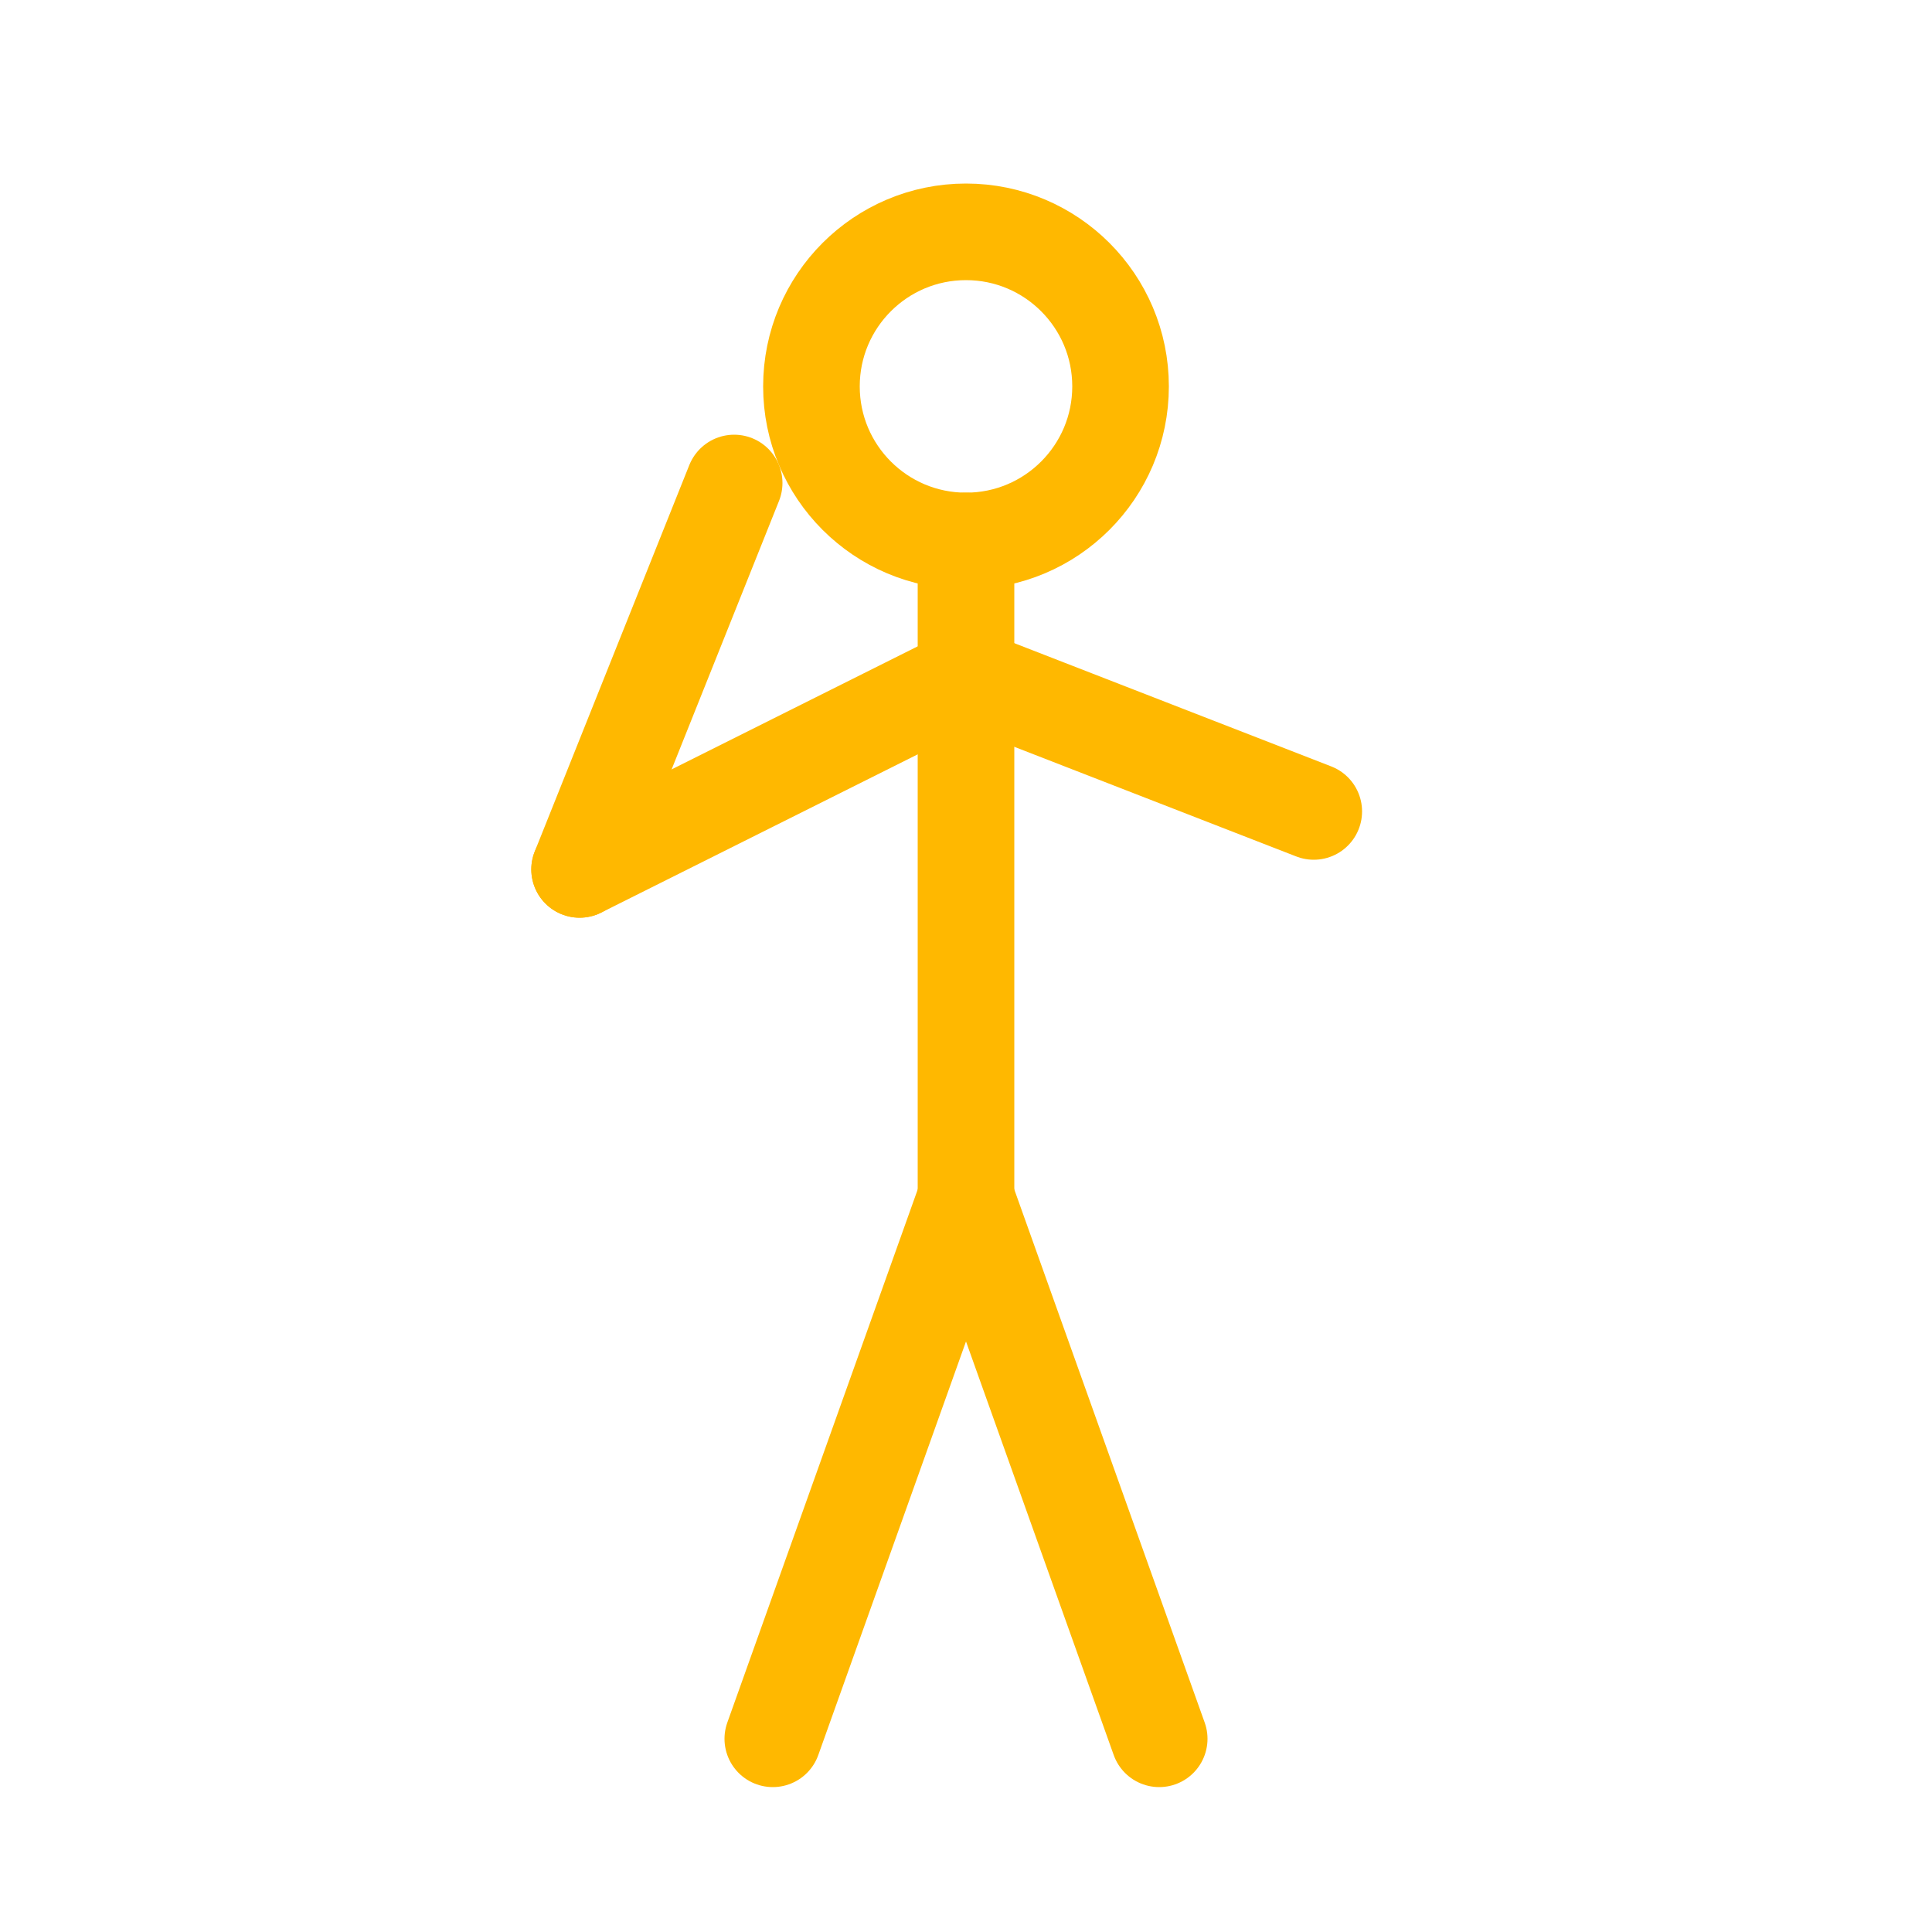
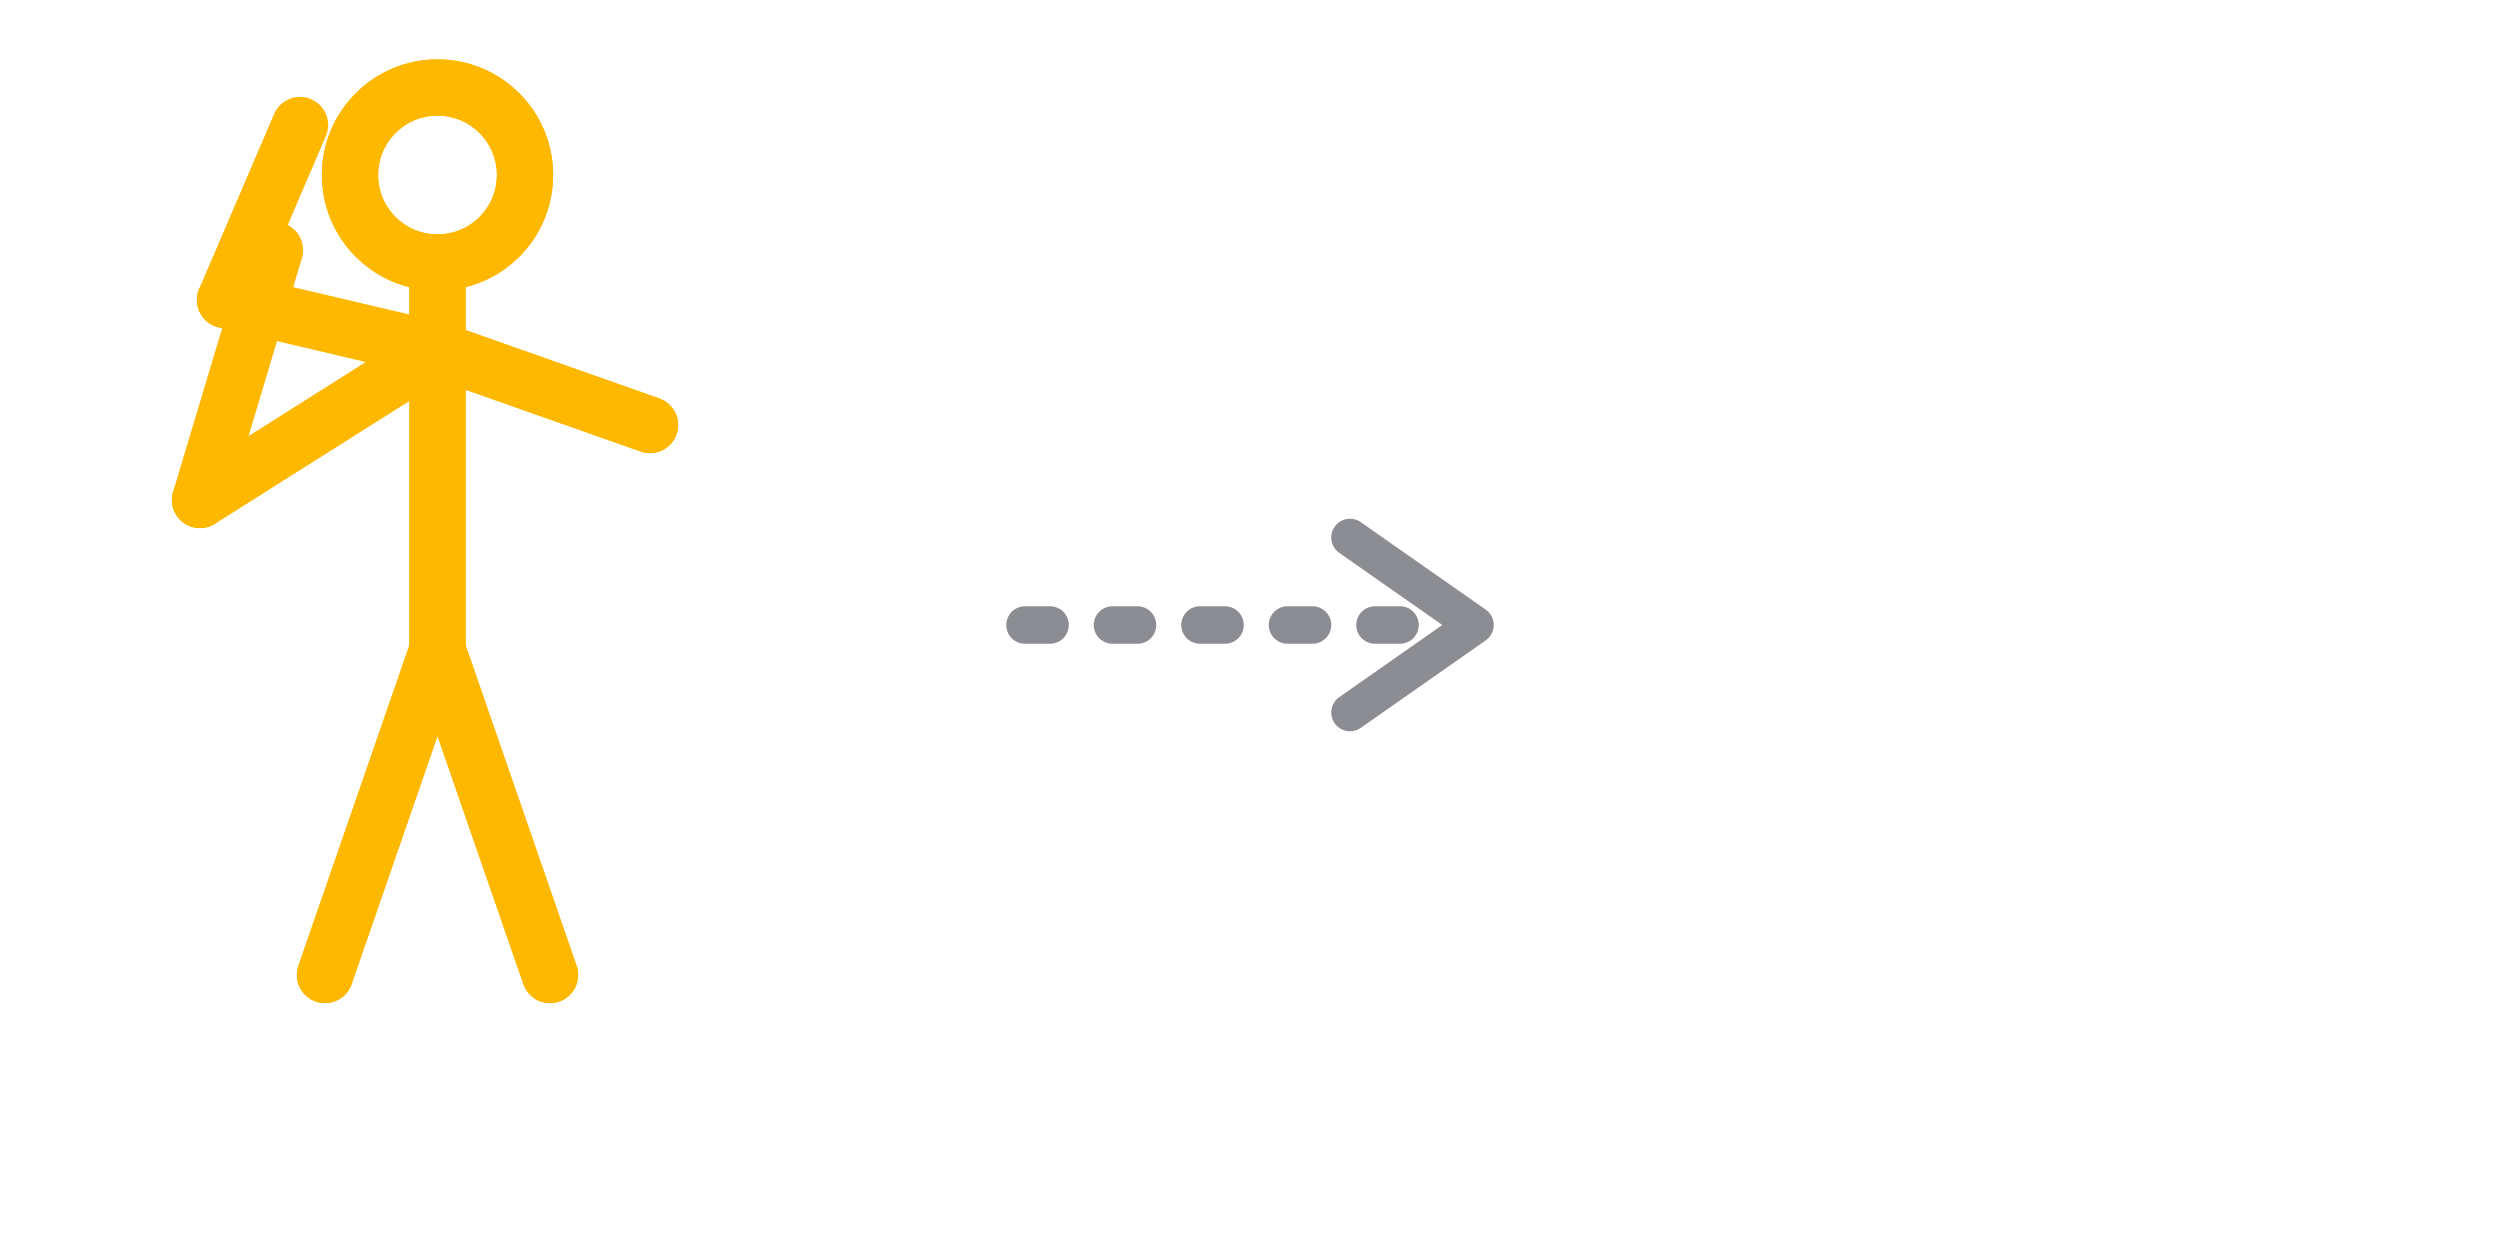
- <svg xmlns="http://www.w3.org/2000/svg" viewBox="0 0 100 100">
-   <g fill="none" stroke="#ffb800" stroke-width="5" stroke-linecap="round" stroke-linejoin="round">
-     <circle cx="50" cy="20" r="8" />
-     <line x1="50" y1="28" x2="50" y2="62" />
-     <line x1="50" y1="62" x2="40" y2="90" />
-     <line x1="50" y1="62" x2="60" y2="90" />
-     <line x1="50" y1="35" x2="30" y2="45" />
-     <line x1="30" y1="45" x2="38" y2="25" />
-     <line x1="50" y1="35" x2="68" y2="42" />
+ <svg xmlns="http://www.w3.org/2000/svg" viewBox="0 0 200 100">
+   <g fill="none" stroke="#ffb800" stroke-width="4.5" stroke-linecap="round" stroke-linejoin="round">
+     <circle cx="35" cy="14" r="7" />
+     <line x1="35" y1="21" x2="35" y2="52" />
+     <line x1="35" y1="52" x2="26" y2="78" />
+     <line x1="35" y1="52" x2="44" y2="78" />
+     <line x1="35" y1="28" x2="16" y2="40" />
+     <line x1="16" y1="40" x2="22" y2="20" />
+     <line x1="35" y1="28" x2="52" y2="34" />
+   </g>
+   <line x1="82" y1="50" x2="115" y2="50" stroke="#8b8d92" stroke-width="3" stroke-dasharray="2,5" stroke-linecap="round" />
+   <path d="M108 43 L118 50 L108 57" fill="none" stroke="#8b8d92" stroke-width="3" stroke-linecap="round" stroke-linejoin="round" />
+   <g fill="none" stroke="#ffb800" stroke-width="4.5" stroke-linecap="round" stroke-linejoin="round">
+     <circle cx="35" cy="14" r="7" />
+     <line x1="35" y1="21" x2="35" y2="52" />
+     <line x1="35" y1="52" x2="26" y2="78" />
+     <line x1="35" y1="52" x2="44" y2="78" />
+     <line x1="35" y1="28" x2="18" y2="24" />
+     <line x1="18" y1="24" x2="24" y2="10" />
+     <line x1="35" y1="28" x2="52" y2="34" />
  </g>
</svg>
